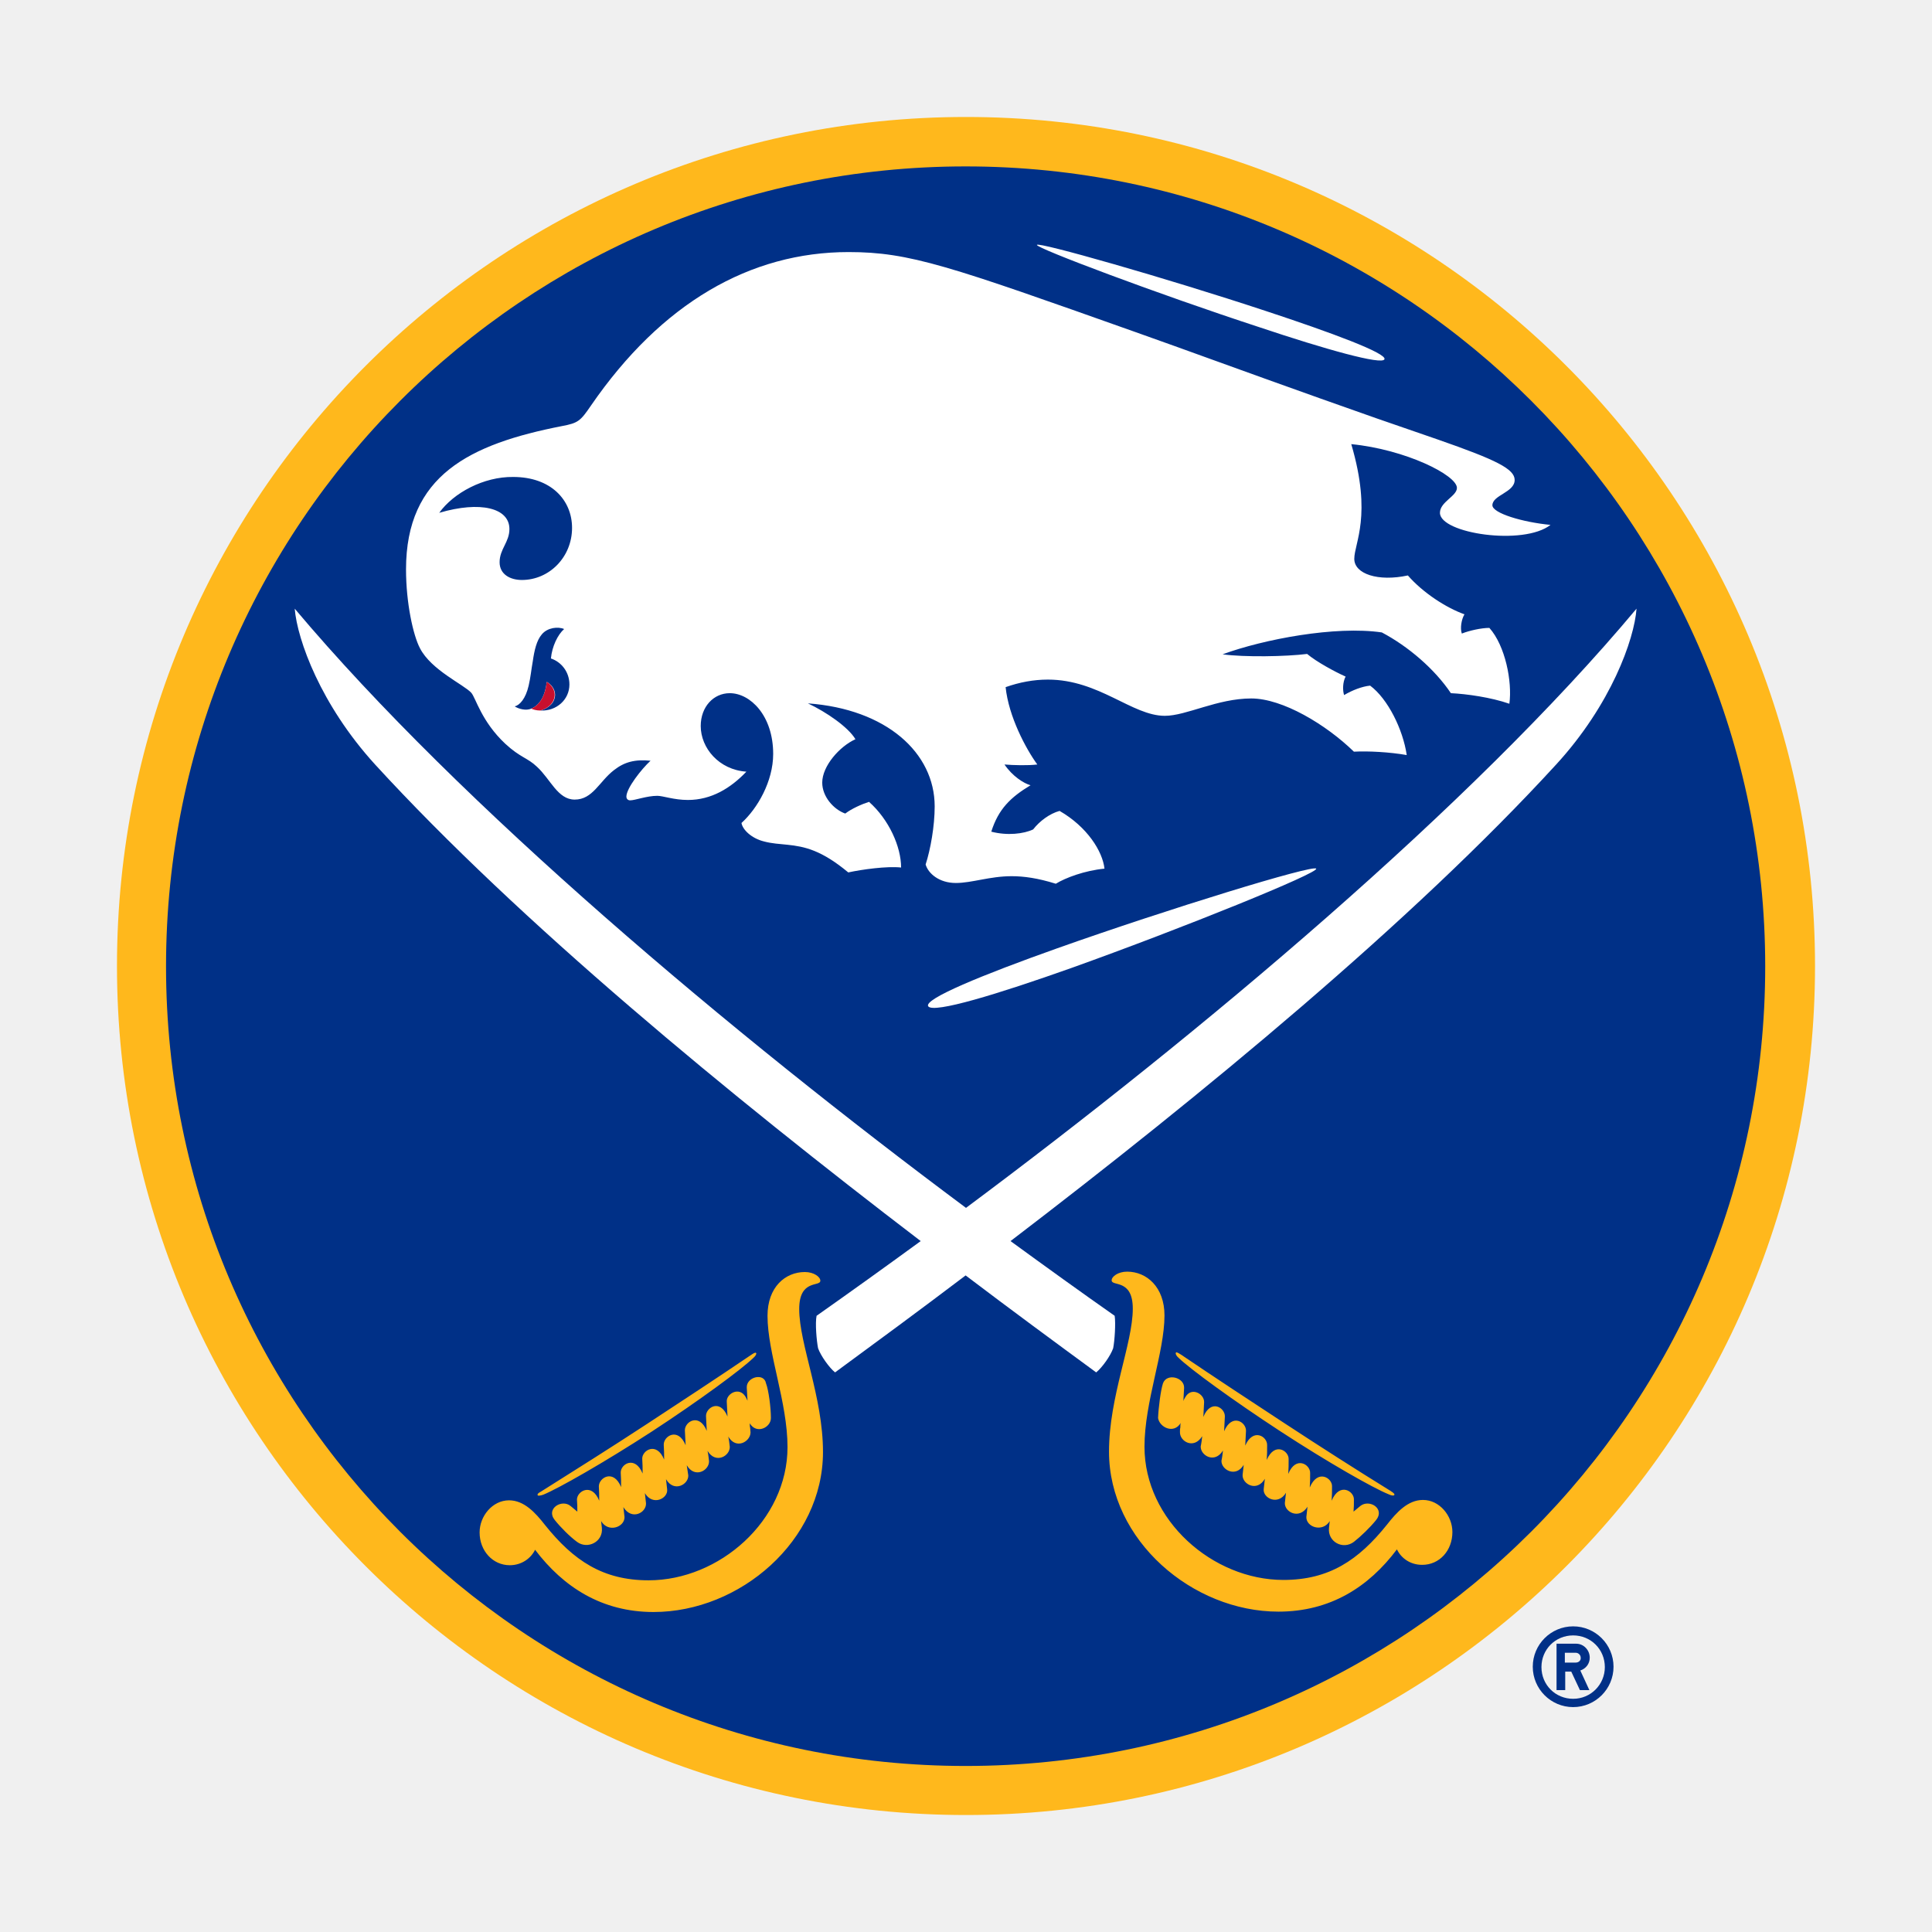
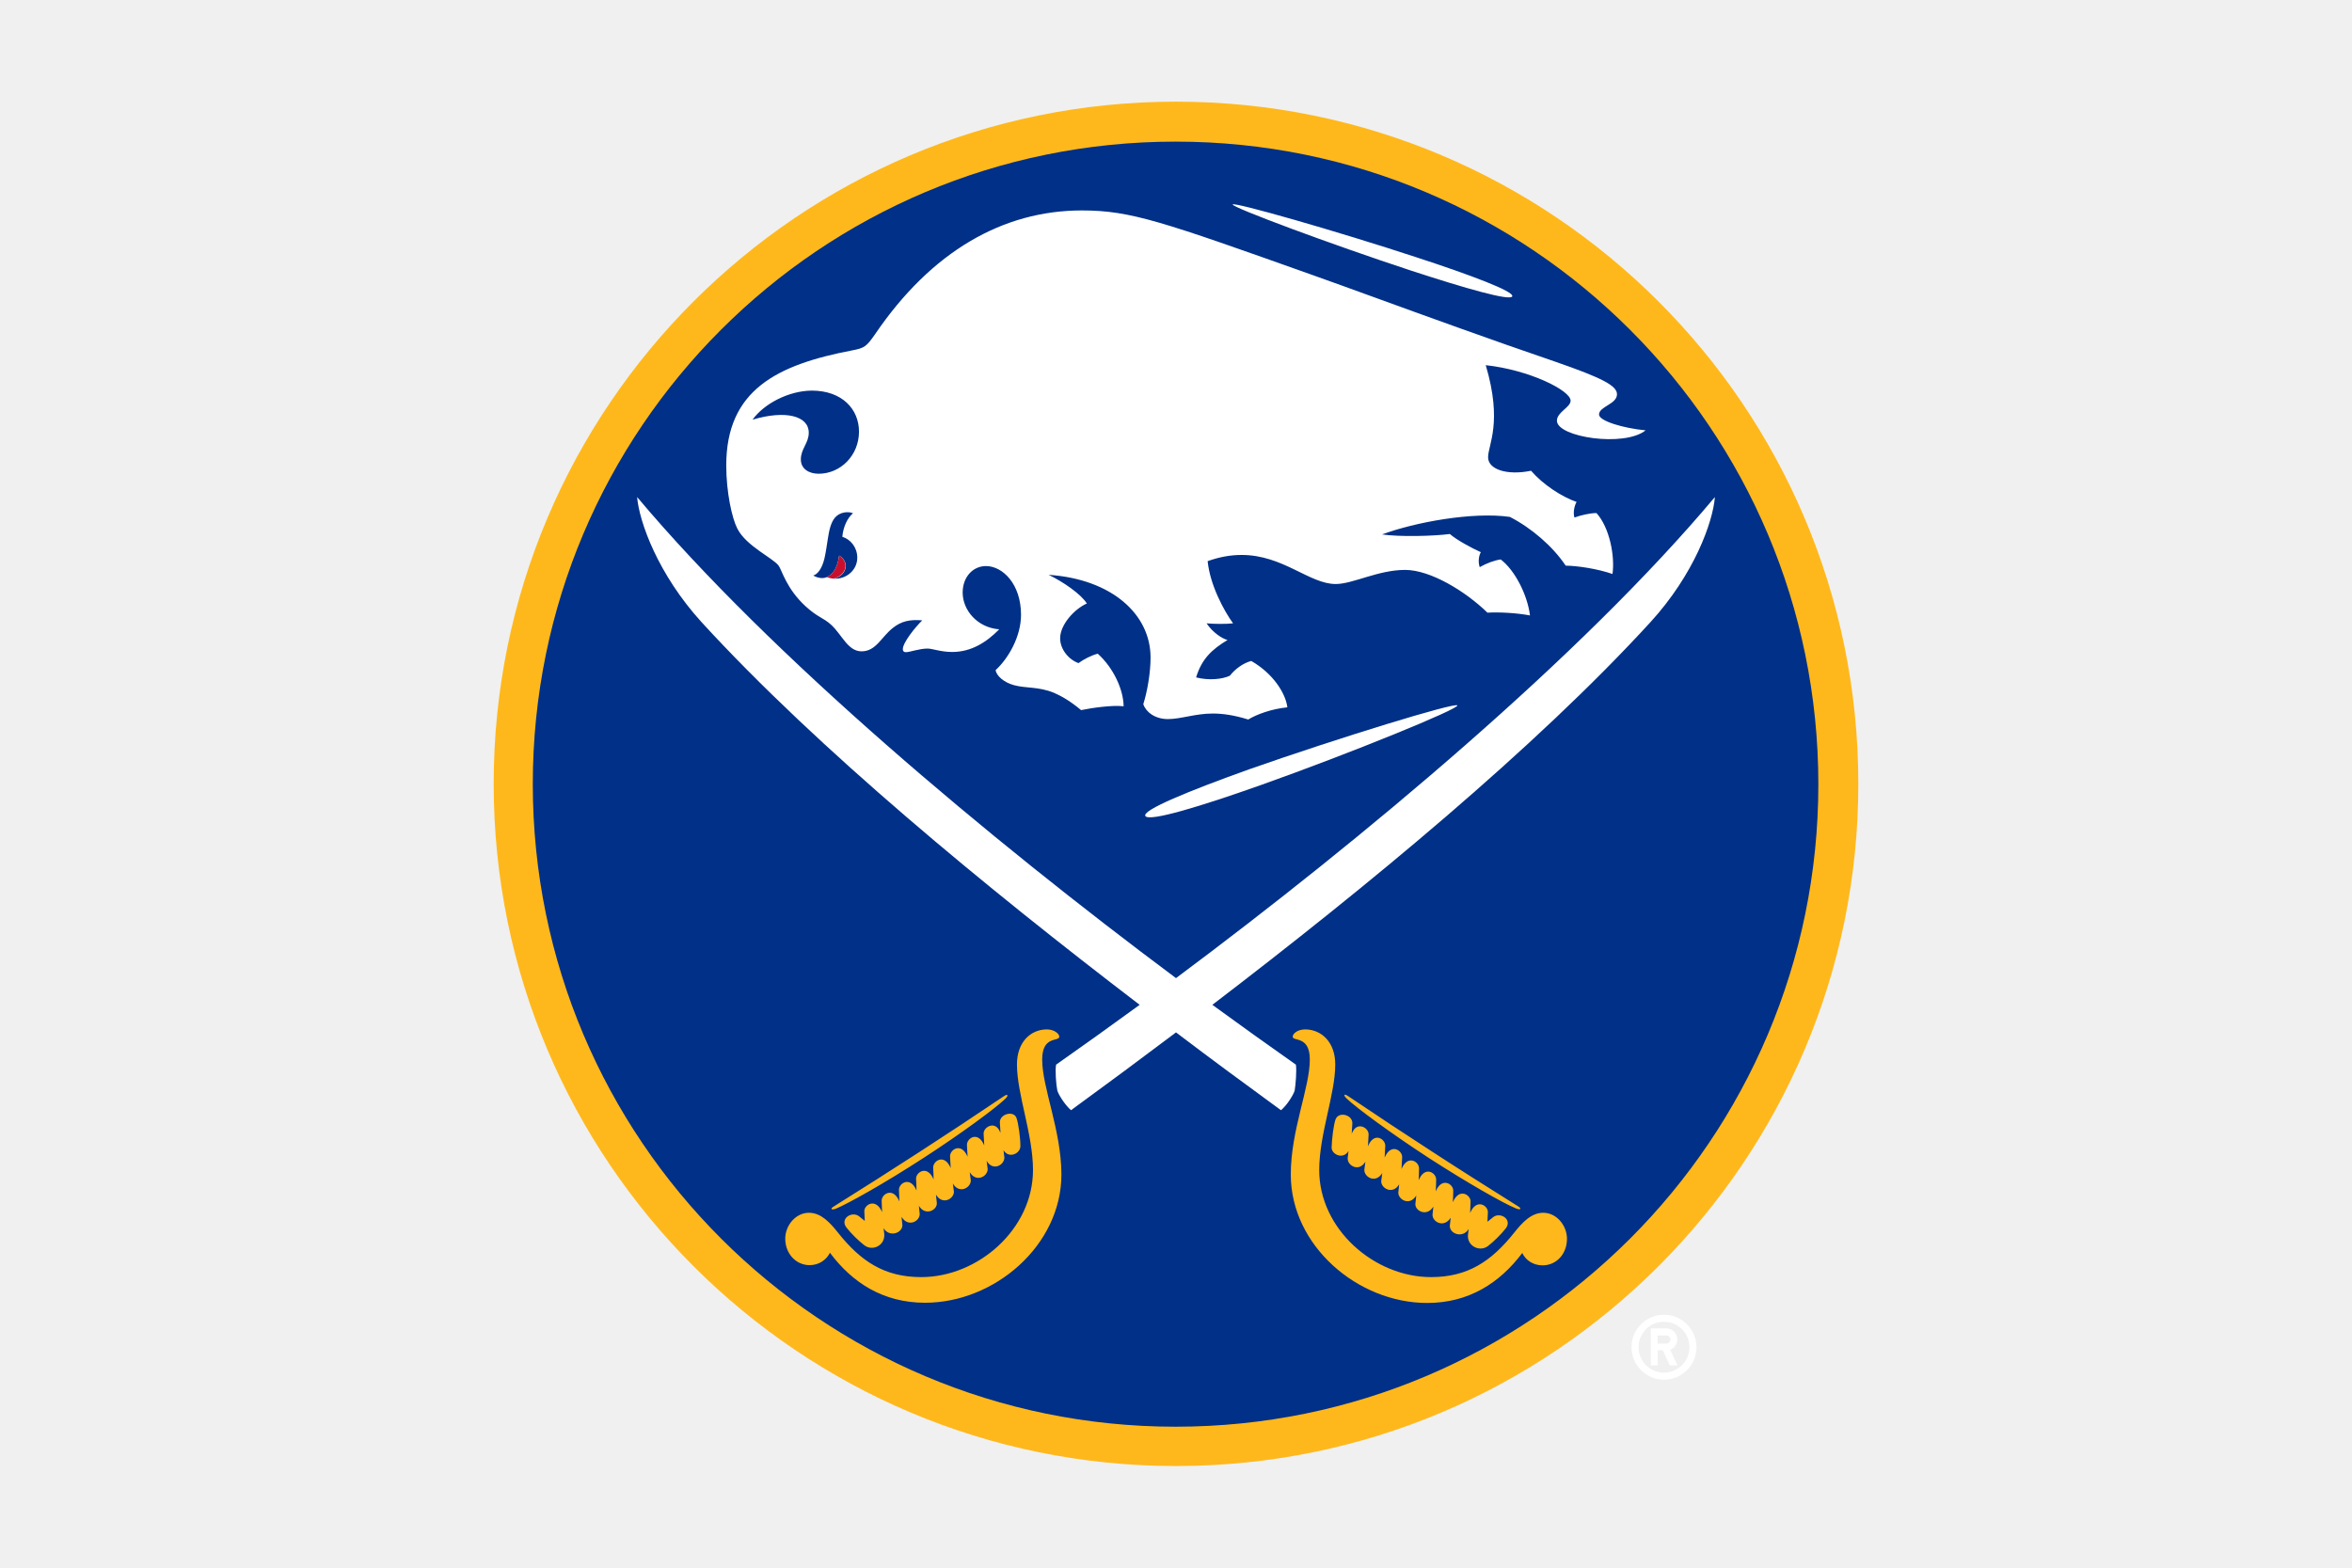
- <svg xmlns="http://www.w3.org/2000/svg" version="1.1" id="Layer_1" x="0px" y="0px" viewBox="0 0 512 512" style="enable-background:new 0 0 512 512;" xml:space="preserve">
-   <style type="text/css">
- 	.st0{fill:#FFB81C;}
- 	.st1{fill:#003087;}
- 	.st2{fill:#FFFFFF;}
- 	.st3{fill:#C8102E;}
- </style>
-   <g>
-     <path class="st0" d="M256,481C131.8,481,31,380.2,31,256S131.8,31,256,31s225,100.8,225,225S380.2,481,256,481L256,481z" />
-     <path class="st1" d="M255.9,468c-117.1,0-211.9-94.9-211.9-211.9S138.8,44.1,255.9,44.1S467.8,139,467.8,256.1S372.9,468,255.9,468   L255.9,468z" />
-     <path class="st2" d="M335.4,82.4c17.6,5.8,32.1,11.2,31.5,12.8c-0.6,1.6-15.6-2.6-33.2-8.5c-26.6-8.7-59.3-21-58.9-21.8   C275,64,308.8,73.6,335.4,82.4z M348.8,230.2c0.8,1.1-35.2,15.7-64.8,26.3c-19.7,7-36.5,12.1-38,10.2c-1.4-1.9,14.5-8.4,34.2-15.4   C309.8,240.8,348,229.1,348.8,230.2z M111.3,171.8c-1.8-3.4-3.7-12-3.7-20.9c0-24.9,16.8-33.2,41.4-38c4.2-0.8,4.8-1.3,7.6-5.4   c18.7-27.2,42.2-40.7,68.3-40.7c16.2,0,26.7,3.7,76,21.2c13.3,4.7,29.3,10.6,49,17.6c9.5,3.4,19.8,7,31.2,10.9   c15.5,5.4,20.3,7.8,20.3,10.7c0,3.3-5.9,4-5.9,6.7c0,2.1,8,4.5,15.4,5.2c-7.1,5.6-29.3,2.3-29.3-3.2c0-2.9,4.5-4.4,4.5-6.6   c0-3.4-13.7-10.2-28-11.6c5.6,19,0.8,26.2,0.8,30.4c0,4,6.3,6.1,14.2,4.4c4,4.6,10.2,8.6,15,10.3c-0.8,1.3-1.2,3.7-0.7,5.1   c2-0.8,5.2-1.5,7.3-1.5c4.2,4.7,6.1,14.2,5.3,20.1c-4.9-1.7-11.3-2.6-15.5-2.8c-4.3-6.4-11.3-12.4-18.3-16.1   c-12.3-1.8-31.3,1.8-42.2,5.8c5.7,0.8,16.9,0.6,22.4-0.1c2.5,2.1,7.3,4.7,10.2,6c-0.8,1.5-0.8,3.7-0.4,4.9c2.2-1.3,4.8-2.3,6.9-2.5   c4.7,3.5,8.7,11.6,9.7,18.4c-4.5-0.8-10.2-1.1-14-0.9c-7.4-7.2-18.9-14.1-27.2-14.1c-9,0-17.2,4.6-22.9,4.6c-8.7,0-17.4-9.6-31-9.6   c-3.8,0-7.5,0.7-11.2,2c0.8,7.8,5.4,16.4,8.4,20.5c-2.5,0.3-6.3,0.2-8.7,0c2.1,3.1,5.1,5,6.9,5.5c-5.3,3.2-8.5,6.3-10.4,12.3   c4.2,1.1,8.6,0.6,11.1-0.6c1.7-2.2,4.4-4.2,7-4.9c7.3,4.2,11.4,10.7,11.9,15.3c-5.2,0.5-10.3,2.4-12.9,4c-4.8-1.5-8.5-2-11.7-2   c-5.8,0-10.5,1.8-14.8,1.8c-4.4,0-7.3-2.5-8-4.9c1.3-4,2.4-10.2,2.4-15.4c0-14.2-12.8-25.8-33.6-27.3c4.9,2.3,10.7,6.3,12.6,9.5   c-4.2,1.9-8.8,7.1-8.8,11.5c0,3.7,3,7.1,6.1,8.2c1.7-1.3,4.4-2.5,6.3-3.1c5.3,4.7,8.5,11.9,8.5,17.4c-3.8-0.4-10.3,0.5-14,1.3   c-3.5-2.9-6.3-4.6-9-5.7c-5.2-2.1-9.2-1.4-13.3-2.5c-3.3-0.8-5.7-3.1-6-4.9c4.2-3.8,8.4-11,8.4-18.3c0-10.2-6.1-16.1-11.5-16.1   c-4.3,0-7.7,3.6-7.7,8.7c0,5.8,4.8,11.6,12.1,12.1c-4.2,4.4-9.3,7.5-15.5,7.5c-3.7,0-6.6-1.1-8.1-1.1c-2.8,0-5.9,1.2-7.2,1.2   c-0.6,0-1-0.4-1-1c0-2.2,4-7.3,6.4-9.5c-4.1-0.4-6.9,0.3-9.7,2.5c-3.9,3-5.6,7.8-10.4,7.8c-4.5,0-6.4-5.4-10-8.7   c-2.5-2.4-4.4-2.4-8.4-6.1c-6.3-5.9-7.8-12.1-9-13.5C122.9,181.4,114.3,177.6,111.3,171.8L111.3,171.8z M150.9,181.4   c0-3.4-2.2-6-4.9-6.9c0.3-3.2,1.8-6.3,3.5-7.8c-1.6-0.7-4.4-0.4-5.9,1.4c-1.4,1.6-2,4.3-2.4,7.1c-0.4,2.2-0.6,4.4-1.1,6.5   c-0.8,3.5-2.4,5.2-3.7,5.5c1.1,0.7,3,1.2,4.4,0.6c2.5-1.1,3.7-3.7,4.1-7.1c1.1,0.6,2.2,1.9,2.2,3.4c0,2-1.6,3.6-3.9,4.2   C147.5,188.5,150.9,185.4,150.9,181.4L150.9,181.4z M116.4,135.9c10.9-3.2,18.6-1.3,18.6,4.3c0,3.5-2.6,5.3-2.6,8.8   c0,3.2,2.8,4.7,5.9,4.7c7.3,0,13.3-6.1,13.3-13.8c0-7.4-5.6-13.5-15.6-13.5C128.2,126.3,120.2,130.6,116.4,135.9L116.4,135.9z" />
-     <path class="st0" d="M377.1,397.5c-4,0-7,3.3-9.5,6.5c-7.6,9.5-15.4,14.7-27.5,14.7c-18.7,0-36.8-15.8-36.8-35.3   c0-11.9,5.3-25,5.3-34.8c0-7.5-4.7-11.6-9.9-11.6c-2.4,0-4.1,1.3-4.1,2.3c0,1.7,5.6-0.5,5.6,7.5c0,9.3-6.3,23.3-6.3,37.9   c0,23.5,22.1,42.4,44.9,42.4c13.7,0,23.9-6.5,31.4-16.5c1.1,2.3,3.5,4.1,6.7,4.1c4.6,0,8-3.8,8-8.7   C384.9,401.7,381.5,397.5,377.1,397.5z M312.4,359.9c3,2.9,14.2,11.1,26.9,19.4C352,387.6,364,394.4,368,396   c0.8,0.4,1.4,0.4,1.5,0.2c0.1-0.2,0.1-0.4-1-1.1c-8.9-5.5-18.6-11.7-27.9-17.8c-9.3-6.1-18.9-12.4-27.6-18.3   c-1.1-0.7-1.3-0.7-1.4-0.5C311.5,358.8,311.7,359.3,312.4,359.9L312.4,359.9z M312.9,377.1c-0.1,0.4-0.1,0.8-0.1,1.2   c-0.1,0.4-0.1,0.8-0.1,1.2c-0.1,2.5,3.7,4.7,5.9,1.1c-0.1,0.9-0.2,1.8-0.4,2.7c-0.1,2.4,3.7,4.7,5.9,1.1c-0.1,0.9-0.2,1.8-0.4,2.7   c-0.1,2.4,3.8,4.6,5.9,1.1c-0.1,0.9-0.2,1.8-0.3,2.7c-0.1,2.4,3.8,4.6,5.9,1c-0.1,0.9-0.2,1.8-0.3,2.7c-0.3,2.4,3.8,4.5,5.9,1   l-0.3,2.7c-0.1,2.4,3.8,4.5,6,1l-0.3,2.7c-0.1,2.7,4.3,4.2,6.2,1.1c-0.1,0.7-0.1,1.1-0.2,1.8c-0.4,3.7,3.7,5.9,6.6,3.7   c1.8-1.4,4.3-3.8,5.9-5.8c2.4-3-1.8-5.6-4.2-3.7c-0.6,0.5-1.2,1-1.8,1.5c0.1-1.1,0.1-2.1,0.1-3.2c0.1-2.2-3.8-4.7-5.9,0.3   c0.1-1.3,0.1-2.5,0.1-3.8c0.1-2.2-3.8-4.7-5.9,0.3c0.1-1.3,0.1-2.5,0.1-3.8c0.1-2.3-3.8-4.7-5.8,0.2c0.1-1.3,0.1-2.5,0.1-3.9   c0.1-2.2-3.7-4.7-5.8,0.2c0.1-1.3,0.1-2.5,0.1-3.9c0.1-2.3-3.7-4.7-5.8,0.1c0.1-1.3,0.1-2.6,0.2-3.9c0.1-2.3-3.7-4.8-5.8,0.1   c0.1-1.3,0.1-2.6,0.2-3.9c0.1-2.3-3.7-4.8-5.7,0.1c0.1-1.3,0.1-2.6,0.2-3.9c0.1-2.2-3.4-4.2-5-1.3c-0.1,0.2-0.4,0.6-0.5,1   c0.1-1.1,0.1-2.3,0.2-3.5c0.1-2.8-4.6-4-5.6-1.2c-0.6,1.8-1.2,6.5-1.3,9.2C307.3,378.3,311.1,380.1,312.9,377.1L312.9,377.1z    M211.8,346.9c0-8,5.6-5.8,5.6-7.5c0-1-1.7-2.3-4.1-2.3c-5.2,0-9.9,4-9.9,11.6c0,9.9,5.3,22.9,5.3,34.8c0,19.5-18.1,35.3-36.8,35.3   c-12.1,0-19.9-5.2-27.5-14.7c-2.5-3.2-5.5-6.5-9.5-6.5c-4.4,0-7.8,4.2-7.8,8.5c0,4.9,3.5,8.7,8,8.7c3.1,0,5.6-1.8,6.7-4.1   c7.5,9.9,17.7,16.5,31.4,16.5c22.9,0,44.9-18.9,44.9-42.4C218.1,370.2,211.8,356.3,211.8,346.9L211.8,346.9z M144,396.1   c3.9-1.6,15.9-8.4,28.7-16.7c12.7-8.3,23.8-16.5,26.9-19.5c0.7-0.6,0.9-1.1,0.8-1.3c-0.1-0.2-0.4-0.2-1.4,0.5   c-8.7,5.9-18.3,12.2-27.6,18.3c-9.3,6.1-19,12.2-27.9,17.8c-1.1,0.6-1.1,0.8-1,1.1C142.6,396.4,143.2,396.4,144,396.1L144,396.1z    M197.9,367.7c0.1,1.1,0.1,2.3,0.2,3.5l-0.5-1c-1.7-2.9-5.2-0.8-5,1.3c0.1,1.3,0.1,2.6,0.2,3.9c-2-4.9-5.8-2.3-5.7-0.1   c0.1,1.3,0.1,2.6,0.2,3.9c-2-4.9-5.9-2.4-5.8-0.1c0.1,1.3,0.1,2.6,0.2,3.9c-2-4.9-5.9-2.4-5.8-0.1c0.1,1.3,0.1,2.5,0.1,3.9   c-2-4.9-5.9-2.4-5.8-0.2c0.1,1.3,0.1,2.5,0.1,3.9c-2-4.9-5.9-2.5-5.8-0.2c0.1,1.3,0.1,2.5,0.1,3.8c-2-4.9-5.9-2.5-5.9-0.2   c0.1,1.3,0.1,2.5,0.1,3.8c-2-4.9-5.9-2.5-5.9-0.3c0.1,1.1,0.1,2.1,0.1,3.2c-0.6-0.5-1.2-1-1.8-1.5c-2.3-1.9-6.6,0.7-4.2,3.7   c1.6,2,4,4.4,5.9,5.8c2.8,2.1,7,0,6.6-3.7c-0.1-0.7-0.1-1.1-0.2-1.8c1.9,3.2,6.3,1.6,6.2-1.1c-0.1-0.8-0.2-1.8-0.3-2.6   c2.2,3.6,6.1,1.5,6-1l-0.3-2.7c2.1,3.5,6.2,1.4,5.9-1c-0.1-0.9-0.2-1.8-0.3-2.7c2.1,3.6,6,1.4,5.9-1l-0.4-2.7   c2.1,3.6,6,1.4,5.9-1.1c-0.1-0.9-0.2-1.8-0.4-2.7c2.2,3.6,6,1.3,5.9-1.1c-0.1-0.9-0.2-1.8-0.4-2.7c2.1,3.6,5.9,1.3,5.9-1.1   l-0.1-1.2c-0.1-0.4-0.1-0.8-0.1-1.2c1.8,3,5.6,1.1,5.6-1.4c0-2.7-0.6-7.4-1.3-9.2C202.5,363.7,197.8,364.9,197.9,367.7L197.9,367.7   z" />
-     <path class="st2" d="M256,320.1C194.1,274,122.2,213.7,78.1,161.3c0.7,8.3,6.9,25.5,21.3,41.3c38.2,41.7,93.8,87.5,144.6,126.3   c-9.6,7-18.8,13.6-27.6,19.8c-0.4,2,0,6.6,0.4,8.6c0.7,2,3,5.2,4.5,6.4c10.9-8,22.6-16.6,34.6-25.7c12,9.1,23.7,17.7,34.6,25.7   c1.6-1.3,3.8-4.4,4.5-6.4c0.4-2,0.7-6.6,0.4-8.6c-8.7-6.1-18-12.8-27.6-19.8c50.8-38.8,106.4-84.6,144.6-126.3   c14.5-15.8,20.7-33.1,21.3-41.3C389.8,213.8,317.9,274,256,320.1L256,320.1z" />
-     <path class="st3" d="M143.2,188.3c2.2-0.6,3.8-2.2,3.8-4.2c0-1.5-1.1-2.8-2.1-3.4c-0.4,3.4-1.6,6-4.1,7.1   C141.2,188,142.1,188.3,143.2,188.3z" />
-     <path class="st1" d="M416.9,431c-5.9,0-10.7,4.8-10.7,10.7c0,5.9,4.8,10.7,10.7,10.7s10.7-4.8,10.7-10.7   C427.6,435.8,422.8,431,416.9,431z M416.9,450.2c-4.7,0-8.4-3.7-8.4-8.4c0-4.7,3.7-8.4,8.4-8.4c4.7,0,8.4,3.7,8.4,8.4   C425.3,446.4,421.6,450.2,416.9,450.2z M421.3,439.3c0-2-1.6-3.7-3.6-3.7h-5.2v12.3h2.3V443h1.6l2.3,4.9h2.5l-2.4-5.2   C420.3,442.2,421.3,440.9,421.3,439.3L421.3,439.3z M417.6,440.6h-2.9V438h2.9c0.7,0,1.3,0.6,1.3,1.3   C419,440,418.4,440.6,417.6,440.6L417.6,440.6z" />
-   </g>
+ <svg xmlns="http://www.w3.org/2000/svg" viewBox="0 0 960 640">
+   <path fill="#ffb81c" d="M480 598.5c-153.821 0-278.5-124.679-278.5-278.5S326.179 41.5 480 41.5 758.5 166.179 758.5 320 633.821 598.5 480 598.5" />
+   <path fill="#003087" d="M479.826 582.447c-144.922 0-262.359-117.438-262.359-262.359S334.904 57.816 479.826 57.816s262.359 117.438 262.359 262.359-117.438 262.272-262.359 262.272" />
+   <path fill="#fff" d="M578.33 105.105c21.9 7.155 39.786 13.873 38.913 15.88-.785 2.006-19.282-3.316-41.182-10.47-32.893-10.819-73.376-25.913-72.94-27.047s42.316 10.818 75.209 21.637m16.49 182.875c.96 1.309-43.625 19.544-80.269 32.544-24.343 8.638-45.283 15.007-47.028 12.651s17.974-10.382 42.316-19.107c36.732-12.913 84.021-27.397 84.981-26.088m-293.856-72.155c-2.181-4.188-4.537-14.833-4.537-25.826 0-30.799 20.766-41.094 51.303-46.94 5.148-.96 5.933-1.571 9.51-6.718 22.947-33.679 52.088-50.43 84.37-50.43 19.98 0 32.98 4.624 94.055 26.349 16.49 5.846 36.209 13.174 60.638 21.899 11.692 4.188 24.517 8.725 38.565 13.524 19.107 6.631 25.127 9.772 25.127 13.262 0 4.101-7.329 4.973-7.329 8.289 0 2.617 9.86 5.584 19.021 6.456-8.725 6.98-36.209 2.792-36.209-3.926 0-3.577 5.584-5.41 5.584-8.202 0-4.188-16.926-12.563-34.638-14.483 6.98 23.47.96 32.457.96 37.605 0 4.973 7.765 7.503 17.537 5.496 4.886 5.671 12.564 10.645 18.584 12.739-.959 1.57-1.483 4.537-.872 6.369 2.53-.96 6.369-1.832 8.986-1.832 5.323 5.845 7.591 17.537 6.544 24.866-6.107-2.094-13.96-3.316-19.107-3.403-5.323-7.94-13.96-15.356-22.773-19.893-15.181-2.181-38.826 2.181-52.175 7.155 7.068 1.047 21.027.698 27.658-.175 3.054 2.618 8.987 5.758 12.652 7.416-1.047 1.832-1.047 4.537-.437 6.108 2.705-1.571 6.021-2.792 8.551-3.141 5.758 4.362 10.906 14.396 11.953 22.859-5.584-1.047-12.564-1.396-17.363-1.134-9.161-8.9-23.383-17.45-33.591-17.45-11.08 0-21.289 5.758-28.356 5.758-10.731 0-21.463-11.866-38.39-11.866-4.711 0-9.248.873-13.872 2.531.96 9.684 6.631 20.242 10.383 25.389-3.054.349-7.853.262-10.819 0 2.617 3.839 6.282 6.195 8.55 6.806-6.544 3.926-10.557 7.852-12.826 15.268 5.148 1.309 10.645.786 13.786-.698 2.094-2.704 5.409-5.147 8.725-6.02 8.986 5.148 14.047 13.262 14.745 18.933-6.457.611-12.739 2.967-15.967 4.973-5.933-1.832-10.557-2.442-14.483-2.442-7.155 0-13 2.268-18.323 2.268-5.409 0-9.073-3.054-10.033-6.107 1.57-4.886 2.966-12.652 2.966-19.021 0-17.624-15.792-32.02-41.618-33.765 6.021 2.879 13.175 7.852 15.618 11.691-5.235 2.356-10.906 8.725-10.906 14.222 0 4.624 3.664 8.812 7.503 10.121 2.094-1.571 5.41-3.229 7.853-3.839 6.543 5.933 10.47 14.745 10.557 21.463-4.712-.523-12.739.611-17.363 1.571-4.275-3.578-7.852-5.672-11.08-7.068-6.37-2.617-11.43-1.745-16.403-3.141-4.101-1.134-7.068-3.839-7.417-6.107 5.148-4.712 10.383-13.611 10.383-22.598 0-12.564-7.503-19.893-14.309-19.893-5.322 0-9.51 4.45-9.51 10.819 0 7.155 5.933 14.309 14.92 15.007-5.323 5.41-11.517 9.249-19.195 9.249-4.624 0-8.114-1.396-10.034-1.396-3.403 0-7.242 1.483-8.899 1.483-.786 0-1.222-.436-1.222-1.222 0-2.704 5.061-8.986 7.94-11.778-5.061-.436-8.551.349-11.953 3.054-4.799 3.751-6.893 9.597-12.826 9.597-5.584 0-7.94-6.718-12.389-10.819-3.229-2.966-5.41-2.966-10.383-7.503-7.94-7.242-9.772-14.92-11.081-16.665-2.443-3.228-13.174-7.94-16.839-15.094m48.947 11.866c0-4.188-2.705-7.504-6.107-8.551.349-4.1 2.181-7.852 4.362-9.597-1.919-.873-5.409-.524-7.329 1.745-1.745 2.007-2.443 5.322-2.966 8.812-.437 2.705-.786 5.497-1.396 8.027-1.047 4.275-2.967 6.456-4.537 6.805 1.396.873 3.664 1.484 5.496.698 3.054-1.396 4.537-4.624 5.061-8.812 1.396.698 2.705 2.356 2.705 4.188 0 2.53-2.007 4.537-4.799 5.235 5.235.262 9.51-3.664 9.51-8.55m-42.752-56.363c13.436-4.014 22.947-1.571 22.947 5.322 0 4.275-3.229 6.544-3.229 10.906 0 3.926 3.403 5.846 7.242 5.846 8.987 0 16.49-7.504 16.49-17.188 0-9.162-6.893-16.752-19.282-16.752-9.423.087-19.457 5.322-24.168 11.866" />
+   <path fill="#ffb81c" d="M629.895 495.11c-4.974 0-8.638 4.101-11.779 8.027-9.423 11.866-19.108 18.235-34.027 18.235-23.121 0-45.632-19.544-45.632-43.712 0-14.658 6.544-30.886 6.544-43.101 0-9.336-5.846-14.309-12.302-14.309-2.967 0-5.061 1.658-5.061 2.966 0 2.094 6.98-.61 6.98 9.336 0 11.604-7.765 28.792-7.765 46.94 0 29.054 27.309 52.437 55.665 52.437 16.927 0 29.578-8.114 38.826-20.416 1.309 2.879 4.363 5.06 8.289 5.06 5.671 0 9.946-4.711 9.946-10.819 0-5.409-4.188-10.644-9.684-10.644M549.8 448.606c3.751 3.577 17.537 13.785 33.329 24.081 15.792 10.208 30.712 18.671 35.51 20.591 1.047.436 1.745.523 1.833.261.174-.261.087-.523-1.222-1.308-10.993-6.893-23.034-14.484-34.551-21.987a2132 2132 0 0 1-34.201-22.598c-1.31-.872-1.571-.872-1.745-.61-.088.261.174.785 1.047 1.57Zm.61 21.289c-.087.436-.087.96-.174 1.483s-.087.96-.175 1.483c-.087 3.054 4.625 5.759 7.242 1.396-.174 1.135-.262 2.182-.436 3.316-.087 2.966 4.624 5.758 7.329 1.309-.175 1.134-.262 2.181-.436 3.315-.088 2.967 4.711 5.671 7.329 1.309-.088 1.134-.262 2.181-.35 3.315-.087 2.967 4.712 5.671 7.329 1.222-.087 1.134-.261 2.181-.349 3.315-.349 2.967 4.712 5.584 7.329 1.222l-.349 3.315c-.087 2.967 4.712 5.584 7.417 1.222l-.349 3.315c-.088 3.316 5.322 5.235 7.678 1.309-.088.872-.175 1.396-.262 2.268-.524 4.625 4.711 7.242 8.114 4.712 2.268-1.745 5.322-4.712 7.242-7.155 2.966-3.751-2.269-6.98-5.148-4.624-.785.611-1.483 1.222-2.269 1.832.088-1.308.088-2.617.175-3.926.087-2.704-4.712-5.758-7.242.349.087-1.57.088-3.141.175-4.711.087-2.705-4.712-5.759-7.242.349.087-1.571.175-3.141.175-4.712.087-2.792-4.712-5.758-7.155.262.087-1.57.175-3.141.175-4.799.087-2.792-4.625-5.845-7.155.262.087-1.57.175-3.141.175-4.799.087-2.792-4.625-5.845-7.155.175.087-1.571.175-3.228.262-4.799.087-2.792-4.624-5.933-7.154.175.087-1.571.174-3.229.261-4.799.088-2.792-4.624-5.933-7.067.174.087-1.57.175-3.228.262-4.798.087-2.705-4.188-5.148-6.282-1.571-.175.349-.436.698-.61 1.222.086-1.396.174-2.88.261-4.276.087-3.49-5.67-4.973-6.893-1.483-.785 2.269-1.483 8.027-1.57 11.343-.088 2.879 4.711 5.147 6.892 1.483m-125.028-37.343c0-9.946 6.98-7.154 6.98-9.336 0-1.221-2.094-2.966-5.06-2.966-6.457 0-12.215 4.973-12.215 14.309 0 12.215 6.543 28.443 6.543 43.101 0 24.168-22.423 43.712-45.631 43.712-15.007 0-24.692-6.456-34.027-18.235-3.141-3.926-6.806-8.027-11.779-8.027-5.497 0-9.685 5.235-9.685 10.557 0 6.108 4.363 10.819 9.947 10.819 3.839 0 6.892-2.181 8.288-5.06 9.249 12.389 21.9 20.416 38.826 20.416 28.356 0 55.665-23.383 55.665-52.437-.087-18.061-7.852-35.336-7.852-46.853m-84.021 60.813c4.799-2.007 19.805-10.383 35.51-20.591 15.793-10.208 29.491-20.416 33.33-24.081.872-.785 1.134-1.396.959-1.57-.174-.262-.436-.262-1.745.611a2132 2132 0 0 1-34.201 22.597c-11.605 7.504-23.645 15.182-34.551 21.987-1.309.785-1.396 1.047-1.222 1.309.262.174.873.174 1.92-.262m66.746-35.162c.087 1.396.174 2.88.261 4.276l-.61-1.222c-2.094-3.577-6.37-1.047-6.282 1.571.087 1.57.174 3.228.261 4.798-2.53-6.107-7.154-2.966-7.067-.174.088 1.57.175 3.228.262 4.799-2.53-6.108-7.242-2.967-7.154-.175.087 1.571.174 3.228.261 4.799-2.53-6.108-7.241-2.967-7.154-.175.087 1.571.174 3.141.174 4.799-2.53-6.107-7.241-2.966-7.154-.262.087 1.571.174 3.141.174 4.799-2.443-6.02-7.241-3.054-7.154-.262.087 1.571.087 3.141.174 4.712-2.53-6.108-7.241-3.054-7.241-.349.087 1.57.087 3.141.174 4.711-2.53-6.02-7.329-3.054-7.241-.349.087 1.309.087 2.618.174 3.926-.785-.61-1.483-1.221-2.268-1.832-2.88-2.356-8.115.873-5.148 4.624 1.919 2.443 4.973 5.41 7.242 7.155 3.402 2.617 8.637 0 8.114-4.712-.088-.872-.175-1.396-.262-2.268 2.356 3.926 7.765 2.007 7.678-1.309-.087-1.134-.262-2.181-.349-3.315 2.705 4.449 7.503 1.832 7.416-1.222l-.349-3.315c2.618 4.449 7.678 1.745 7.329-1.222-.087-1.134-.262-2.181-.349-3.315 2.618 4.45 7.416 1.745 7.329-1.222l-.436-3.315c2.617 4.45 7.416 1.745 7.329-1.309-.175-1.134-.262-2.181-.437-3.315 2.705 4.449 7.417 1.657 7.329-1.309-.174-1.134-.261-2.181-.436-3.316 2.618 4.45 7.329 1.658 7.242-1.396l-.175-1.483c-.087-.523-.087-.96-.174-1.483 2.181 3.664 6.98 1.396 6.893-1.745 0-3.316-.786-9.161-1.571-11.343-1.047-3.228-6.893-1.744-6.805 1.745" />
+   <path fill="#c8102e" d="M340.314 236.239c2.705-.785 4.799-2.792 4.799-5.235 0-1.832-1.309-3.49-2.618-4.188-.523 4.188-2.007 7.417-5.06 8.813.523.174 1.657.523 2.879.61" />
+   <path fill="#fff" d="M480 399.31c-76.518-57.061-165.512-131.572-219.956-196.398.873 10.208 8.551 31.584 26.35 51.128 47.202 51.565 115.954 108.189 178.774 156.177-11.866 8.637-23.296 16.839-34.115 24.429-.436 2.443 0 8.115.524 10.645.872 2.443 3.664 6.369 5.584 7.94A3282 3282 0 0 0 480 421.472c14.833 11.255 29.316 21.899 42.84 31.759 2.006-1.571 4.711-5.497 5.584-7.94.436-2.53.872-8.114.523-10.645-10.819-7.59-22.249-15.792-34.114-24.429 62.819-47.988 131.572-104.612 178.774-156.177 17.886-19.544 25.564-40.92 26.349-51.128C645.512 267.826 556.518 342.249 480 399.31m199.19 137.418c-7.329 0-13.262 5.933-13.262 13.262s5.933 13.262 13.262 13.262 13.262-5.933 13.262-13.262c-.087-7.329-5.933-13.262-13.262-13.262m0 23.645c-5.758 0-10.382-4.624-10.382-10.383s4.624-10.383 10.382-10.383 10.383 4.625 10.383 10.383c0 5.671-4.624 10.383-10.383 10.383m5.41-13.524c0-2.53-2.007-4.537-4.45-4.537h-6.369v15.094h2.879v-6.194h2.007l2.879 6.194h3.141l-2.966-6.369c1.657-.611 2.879-2.268 2.879-4.188m-4.45 1.658h-3.577v-3.316h3.577c.873 0 1.658.698 1.658 1.658-.087.96-.785 1.658-1.658 1.658" />
</svg>
